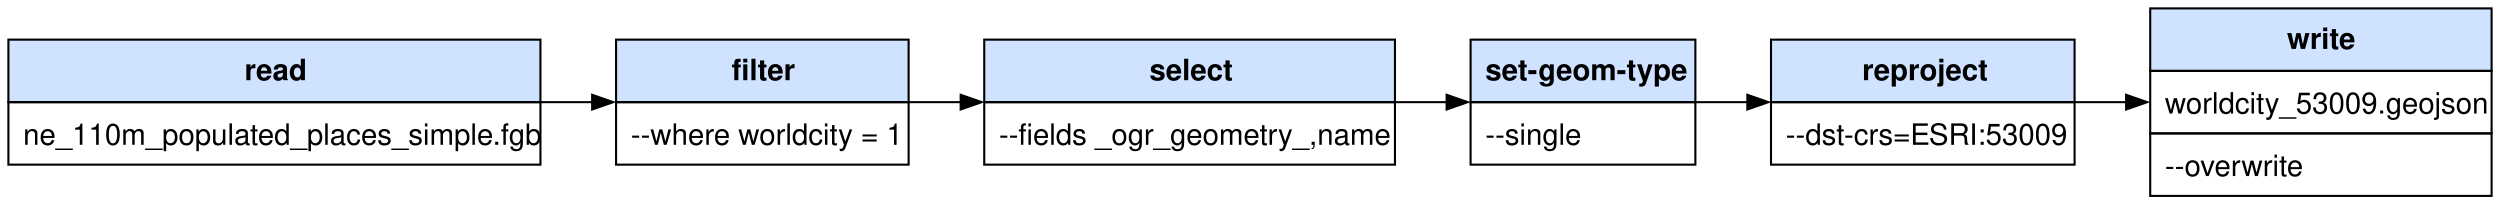
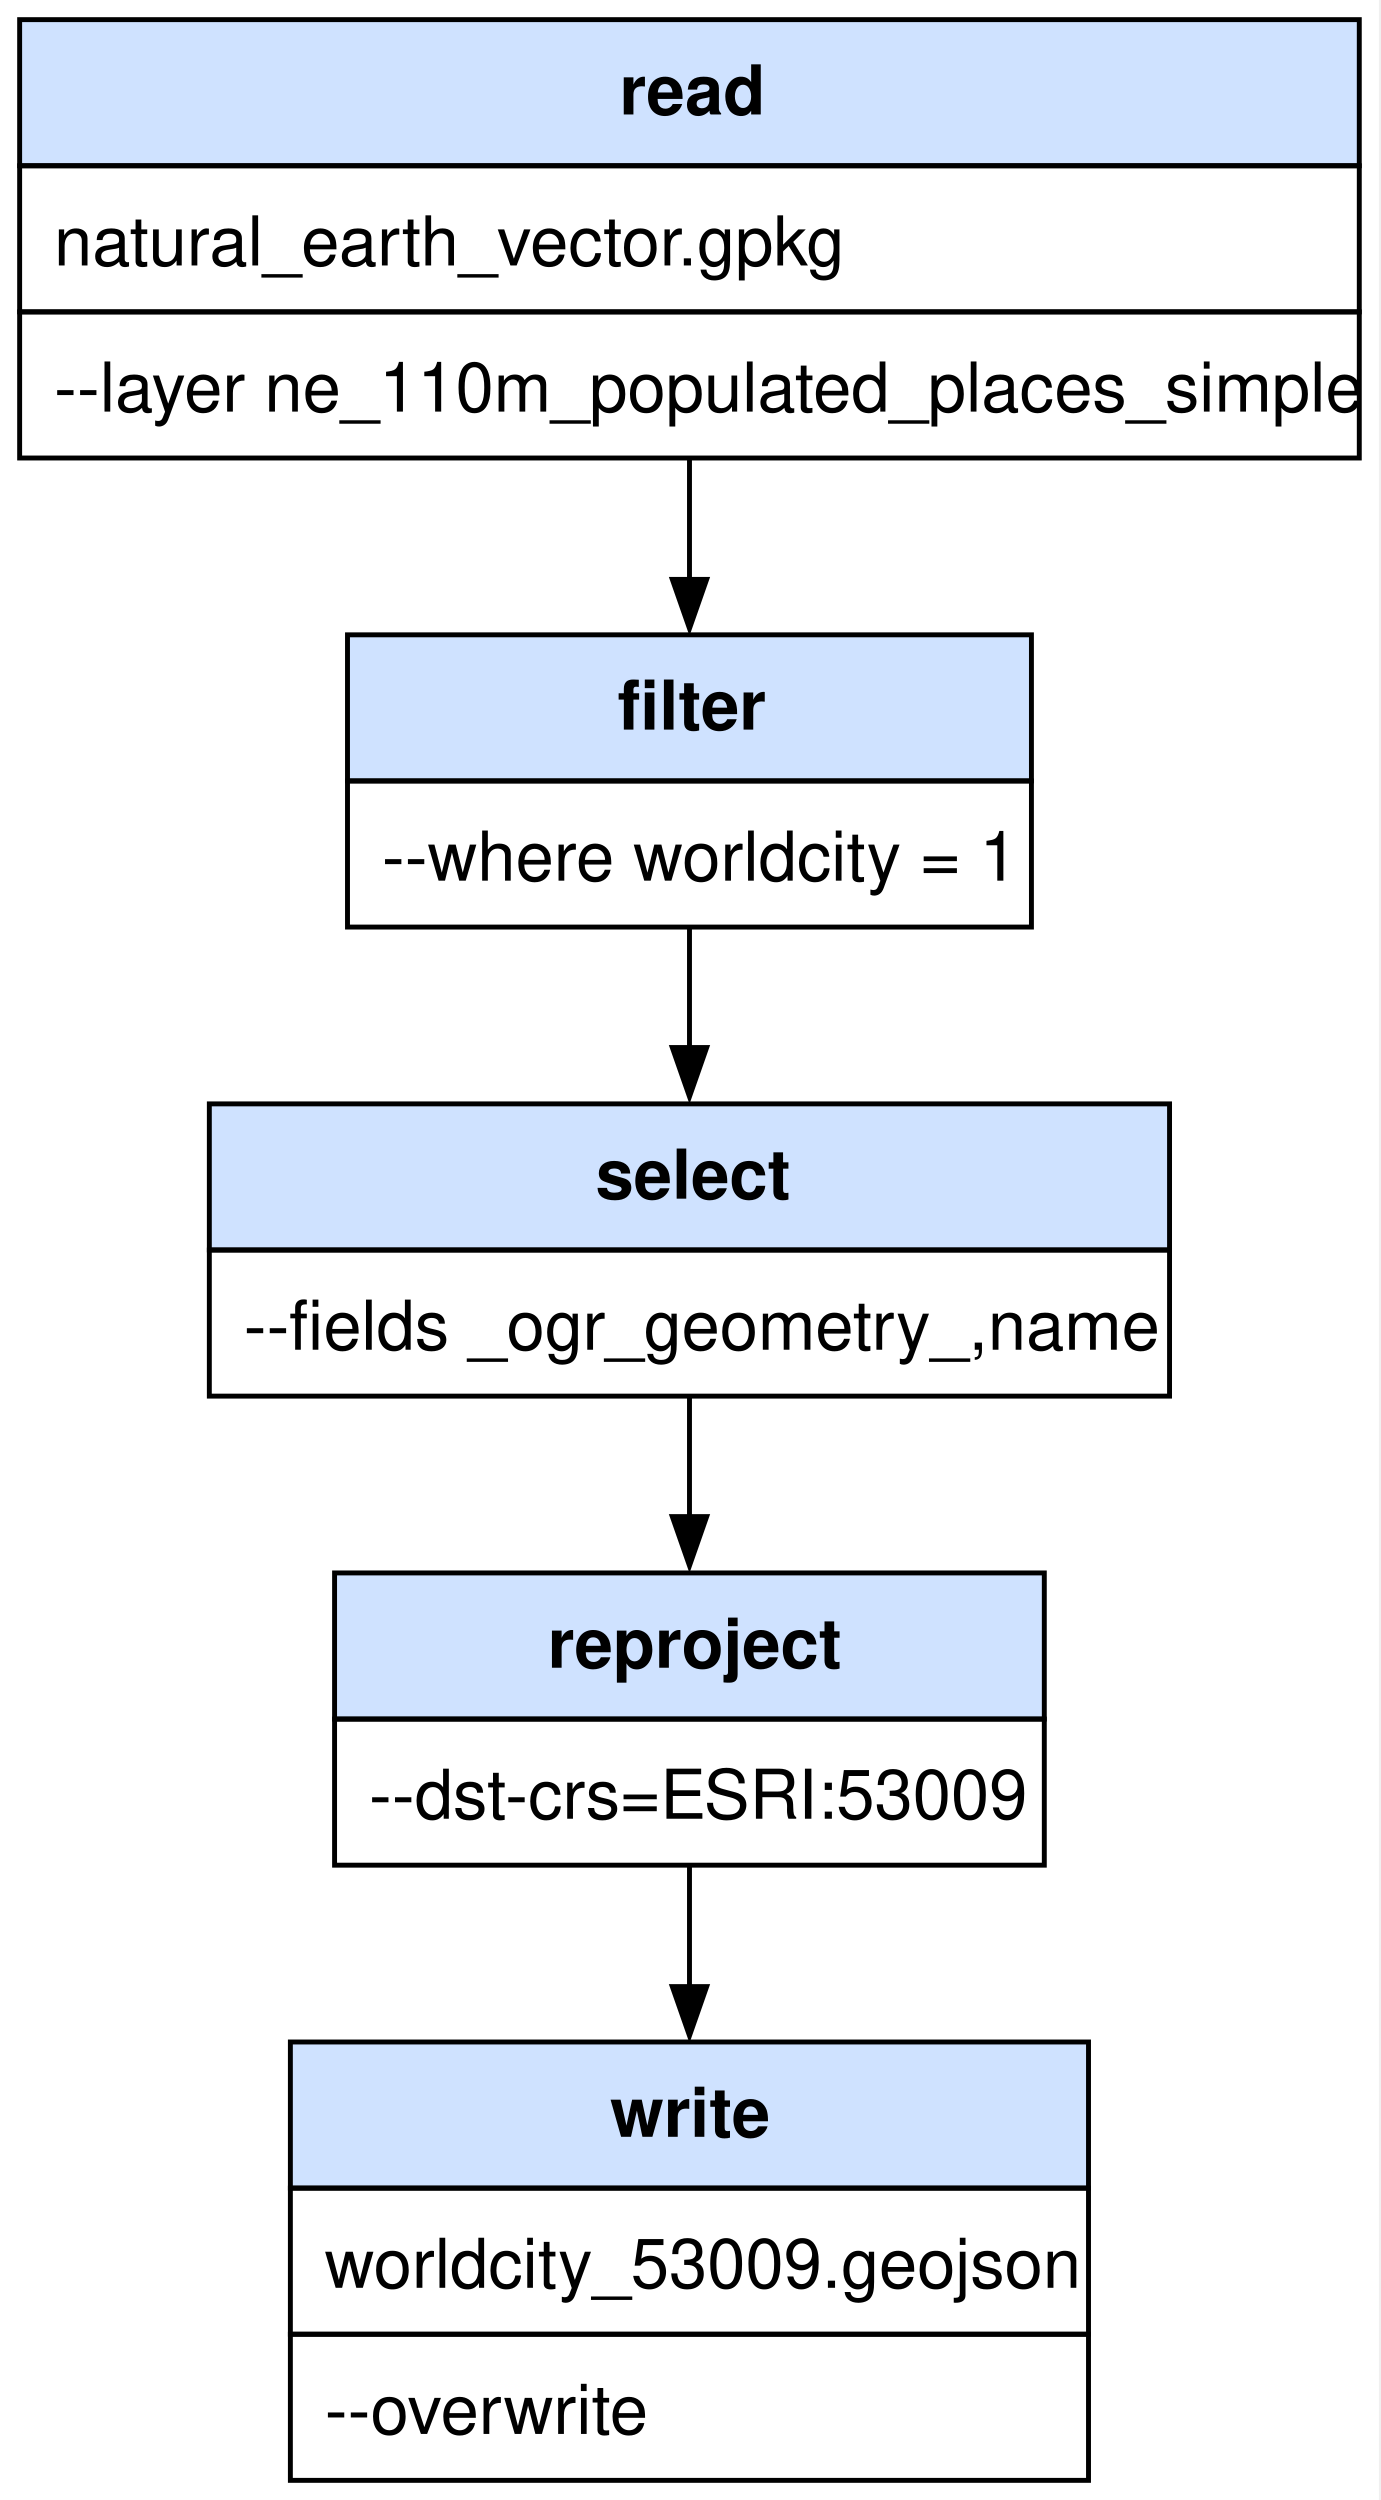
- <svg xmlns="http://www.w3.org/2000/svg" xmlns:xlink="http://www.w3.org/1999/xlink" width="1190pt" height="97pt" viewBox="0.00 0.00 1190.00 97.00">
-   <g id="graph0" class="graph" transform="scale(1 1) rotate(0) translate(4 93.25)">
-     <polygon fill="white" stroke="none" points="-4,4 -4,-93.25 1186,-93.25 1186,4 -4,4" />
+ <svg xmlns="http://www.w3.org/2000/svg" xmlns:xlink="http://www.w3.org/1999/xlink" width="281pt" height="509pt" viewBox="0.00 0.00 281.00 509.00">
+   <g id="graph0" class="graph" transform="scale(1 1) rotate(0) translate(4 505)">
+     <polygon fill="white" stroke="none" points="-4,4 -4,-505 276.75,-505 276.75,4 -4,4" />
    <g id="node1" class="node">
-       <polygon fill="#cfe2ff" stroke="none" points="0,-44.62 0,-74.38 253.25,-74.38 253.25,-44.62 0,-44.62" />
-       <polygon fill="none" stroke="black" points="0,-44.62 0,-74.38 253.25,-74.38 253.25,-44.62 0,-44.62" />
-       <text xml:space="preserve" text-anchor="start" x="112.38" y="-55.08" font-family="Helvetica,sans-Serif" font-weight="bold" font-size="14.00">read</text>
-       <polygon fill="none" stroke="black" points="0,-14.88 0,-44.62 253.25,-44.62 253.25,-14.88 0,-14.88" />
-       <text xml:space="preserve" text-anchor="start" x="7" y="-24.32" font-family="Helvetica,sans-Serif" font-size="14.00">ne_110m_populated_places_simple.fgb</text>
+       <polygon fill="#cfe2ff" stroke="none" points="0,-471.25 0,-501 272.75,-501 272.75,-471.25 0,-471.25" />
+       <polygon fill="none" stroke="black" points="0,-471.25 0,-501 272.75,-501 272.75,-471.25 0,-471.25" />
+       <text xml:space="preserve" text-anchor="start" x="122.12" y="-481.7" font-family="Helvetica,sans-Serif" font-weight="bold" font-size="14.00">read</text>
+       <polygon fill="none" stroke="black" points="0,-441.5 0,-471.25 272.75,-471.25 272.75,-441.5 0,-441.5" />
+       <text xml:space="preserve" text-anchor="start" x="7" y="-450.95" font-family="Helvetica,sans-Serif" font-size="14.00">natural_earth_vector.gpkg</text>
+       <polygon fill="none" stroke="black" points="0,-411.75 0,-441.5 272.75,-441.5 272.75,-411.75 0,-411.75" />
+       <text xml:space="preserve" text-anchor="start" x="7" y="-421.2" font-family="Helvetica,sans-Serif" font-size="14.00">--layer ne_110m_populated_places_simple</text>
    </g>
    <g id="node2" class="node">
      <g id="a_node2">
        <a xlink:href="../programs/gdal_vector_filter.html" xlink:title="../programs/gdal_vector_filter.html" target="_blank">
-           <polygon fill="#cfe2ff" stroke="none" points="289.25,-44.62 289.25,-74.38 428.5,-74.38 428.5,-44.62 289.25,-44.62" />
-           <polygon fill="none" stroke="black" points="289.25,-44.62 289.25,-74.38 428.5,-74.38 428.5,-44.62 289.25,-44.62" />
-           <text xml:space="preserve" text-anchor="start" x="344.25" y="-55.08" font-family="Helvetica,sans-Serif" font-weight="bold" font-size="14.00">filter</text>
-           <polygon fill="none" stroke="black" points="289.25,-14.88 289.25,-44.62 428.5,-44.62 428.5,-14.88 289.25,-14.88" />
-           <text xml:space="preserve" text-anchor="start" x="296.25" y="-24.32" font-family="Helvetica,sans-Serif" font-size="14.00">--where worldcity = 1</text>
+           <polygon fill="#cfe2ff" stroke="none" points="66.75,-346 66.75,-375.75 206,-375.75 206,-346 66.75,-346" />
+           <polygon fill="none" stroke="black" points="66.75,-346 66.75,-375.75 206,-375.75 206,-346 66.75,-346" />
+           <text xml:space="preserve" text-anchor="start" x="121.75" y="-356.45" font-family="Helvetica,sans-Serif" font-weight="bold" font-size="14.00">filter</text>
+           <polygon fill="none" stroke="black" points="66.75,-316.25 66.75,-346 206,-346 206,-316.25 66.75,-316.25" />
+           <text xml:space="preserve" text-anchor="start" x="73.75" y="-325.7" font-family="Helvetica,sans-Serif" font-size="14.00">--where worldcity = 1</text>
        </a>
      </g>
    </g>
    <g id="edge1" class="edge">
-       <path fill="none" stroke="black" d="M253.19,-44.62C261.63,-44.62 270,-44.62 278.1,-44.62" />
-       <polygon fill="black" stroke="black" points="277.86,-48.13 287.86,-44.63 277.86,-41.13 277.86,-48.13" />
+       <path fill="none" stroke="black" d="M136.38,-411.92C136.38,-403.69 136.38,-395.12 136.38,-387" />
+       <polygon fill="black" stroke="black" points="139.88,-387.04 136.38,-377.04 132.88,-387.04 139.88,-387.04" />
    </g>
    <g id="node3" class="node">
      <g id="a_node3">
        <a xlink:href="../programs/gdal_raster_select.html" xlink:title="../programs/gdal_raster_select.html" target="_blank">
-           <polygon fill="#cfe2ff" stroke="none" points="464.5,-44.62 464.5,-74.38 660,-74.38 660,-44.62 464.5,-44.62" />
-           <polygon fill="none" stroke="black" points="464.5,-44.62 464.5,-74.38 660,-74.38 660,-44.62 464.5,-44.62" />
-           <text xml:space="preserve" text-anchor="start" x="543.12" y="-55.08" font-family="Helvetica,sans-Serif" font-weight="bold" font-size="14.00">select</text>
-           <polygon fill="none" stroke="black" points="464.5,-14.88 464.5,-44.62 660,-44.62 660,-14.88 464.5,-14.88" />
-           <text xml:space="preserve" text-anchor="start" x="471.5" y="-24.32" font-family="Helvetica,sans-Serif" font-size="14.00">--fields _ogr_geometry_,name</text>
+           <polygon fill="#cfe2ff" stroke="none" points="38.62,-250.5 38.62,-280.25 234.12,-280.25 234.12,-250.5 38.62,-250.5" />
+           <polygon fill="none" stroke="black" points="38.62,-250.5 38.62,-280.25 234.12,-280.25 234.12,-250.5 38.62,-250.5" />
+           <text xml:space="preserve" text-anchor="start" x="117.25" y="-260.95" font-family="Helvetica,sans-Serif" font-weight="bold" font-size="14.00">select</text>
+           <polygon fill="none" stroke="black" points="38.62,-220.75 38.62,-250.5 234.12,-250.5 234.12,-220.75 38.62,-220.75" />
+           <text xml:space="preserve" text-anchor="start" x="45.62" y="-230.2" font-family="Helvetica,sans-Serif" font-size="14.00">--fields _ogr_geometry_,name</text>
        </a>
      </g>
    </g>
    <g id="edge2" class="edge">
-       <path fill="none" stroke="black" d="M428.33,-44.62C436.5,-44.62 444.98,-44.62 453.53,-44.62" />
-       <polygon fill="black" stroke="black" points="453.28,-48.13 463.27,-44.63 453.27,-41.13 453.28,-48.13" />
+       <path fill="none" stroke="black" d="M136.38,-316.44C136.38,-308.63 136.38,-300.01 136.38,-291.68" />
+       <polygon fill="black" stroke="black" points="139.88,-291.72 136.38,-281.72 132.88,-291.72 139.88,-291.72" />
    </g>
    <g id="node4" class="node">
      <g id="a_node4">
-         <a xlink:href="../programs/gdal_vector_set_geom_type.html" xlink:title="../programs/gdal_vector_set_geom_type.html" target="_blank">
-           <polygon fill="#cfe2ff" stroke="none" points="696,-44.62 696,-74.38 803,-74.38 803,-44.62 696,-44.62" />
-           <polygon fill="none" stroke="black" points="696,-44.62 696,-74.38 803,-74.38 803,-44.62 696,-44.62" />
-           <text xml:space="preserve" text-anchor="start" x="703" y="-55.08" font-family="Helvetica,sans-Serif" font-weight="bold" font-size="14.00">set-geom-type</text>
-           <polygon fill="none" stroke="black" points="696,-14.88 696,-44.62 803,-44.62 803,-14.88 696,-14.88" />
-           <text xml:space="preserve" text-anchor="start" x="703" y="-24.32" font-family="Helvetica,sans-Serif" font-size="14.00">--single</text>
+         <a xlink:href="../programs/gdal_raster_reproject.html" xlink:title="../programs/gdal_raster_reproject.html" target="_blank">
+           <polygon fill="#cfe2ff" stroke="none" points="64.12,-155 64.12,-184.75 208.62,-184.75 208.62,-155 64.12,-155" />
+           <polygon fill="none" stroke="black" points="64.12,-155 64.12,-184.75 208.62,-184.75 208.62,-155 64.12,-155" />
+           <text xml:space="preserve" text-anchor="start" x="107.5" y="-165.45" font-family="Helvetica,sans-Serif" font-weight="bold" font-size="14.00">reproject</text>
+           <polygon fill="none" stroke="black" points="64.12,-125.25 64.12,-155 208.62,-155 208.62,-125.25 64.12,-125.25" />
+           <text xml:space="preserve" text-anchor="start" x="71.12" y="-134.7" font-family="Helvetica,sans-Serif" font-size="14.00">--dst-crs=ESRI:53009</text>
        </a>
      </g>
    </g>
    <g id="edge3" class="edge">
-       <path fill="none" stroke="black" d="M659.94,-44.62C668.31,-44.62 676.64,-44.62 684.65,-44.62" />
-       <polygon fill="black" stroke="black" points="684.6,-48.13 694.6,-44.63 684.6,-41.13 684.6,-48.13" />
+       <path fill="none" stroke="black" d="M136.38,-220.94C136.38,-213.13 136.38,-204.51 136.38,-196.18" />
+       <polygon fill="black" stroke="black" points="139.88,-196.22 136.38,-186.22 132.88,-196.22 139.88,-196.22" />
    </g>
    <g id="node5" class="node">
-       <g id="a_node5">
-         <a xlink:href="../programs/gdal_raster_reproject.html" xlink:title="../programs/gdal_raster_reproject.html" target="_blank">
-           <polygon fill="#cfe2ff" stroke="none" points="839,-44.62 839,-74.38 983.5,-74.38 983.5,-44.62 839,-44.62" />
-           <polygon fill="none" stroke="black" points="839,-44.62 839,-74.38 983.5,-74.38 983.5,-44.62 839,-44.62" />
-           <text xml:space="preserve" text-anchor="start" x="882.38" y="-55.08" font-family="Helvetica,sans-Serif" font-weight="bold" font-size="14.00">reproject</text>
-           <polygon fill="none" stroke="black" points="839,-14.88 839,-44.62 983.5,-44.62 983.5,-14.88 839,-14.88" />
-           <text xml:space="preserve" text-anchor="start" x="846" y="-24.32" font-family="Helvetica,sans-Serif" font-size="14.00">--dst-crs=ESRI:53009</text>
-         </a>
-       </g>
+       <polygon fill="#cfe2ff" stroke="none" points="55.12,-59.5 55.12,-89.25 217.62,-89.25 217.62,-59.5 55.12,-59.5" />
+       <polygon fill="none" stroke="black" points="55.12,-59.5 55.12,-89.25 217.62,-89.25 217.62,-59.5 55.12,-59.5" />
+       <text xml:space="preserve" text-anchor="start" x="120.25" y="-69.95" font-family="Helvetica,sans-Serif" font-weight="bold" font-size="14.00">write</text>
+       <polygon fill="none" stroke="black" points="55.12,-29.75 55.12,-59.5 217.62,-59.5 217.62,-29.75 55.12,-29.75" />
+       <text xml:space="preserve" text-anchor="start" x="62.12" y="-39.2" font-family="Helvetica,sans-Serif" font-size="14.00">worldcity_53009.geojson</text>
+       <polygon fill="none" stroke="black" points="55.12,0 55.12,-29.75 217.62,-29.75 217.62,0 55.12,0" />
+       <text xml:space="preserve" text-anchor="start" x="62.12" y="-9.45" font-family="Helvetica,sans-Serif" font-size="14.00">--overwrite</text>
    </g>
    <g id="edge4" class="edge">
-       <path fill="none" stroke="black" d="M802.81,-44.62C810.91,-44.62 819.44,-44.62 828,-44.62" />
-       <polygon fill="black" stroke="black" points="827.74,-48.13 837.74,-44.63 827.74,-41.13 827.74,-48.13" />
-     </g>
-     <g id="node6" class="node">
-       <polygon fill="#cfe2ff" stroke="none" points="1019.5,-59.5 1019.5,-89.25 1182,-89.25 1182,-59.5 1019.5,-59.5" />
-       <polygon fill="none" stroke="black" points="1019.5,-59.5 1019.5,-89.25 1182,-89.25 1182,-59.5 1019.5,-59.5" />
-       <text xml:space="preserve" text-anchor="start" x="1084.62" y="-69.95" font-family="Helvetica,sans-Serif" font-weight="bold" font-size="14.00">write</text>
-       <polygon fill="none" stroke="black" points="1019.5,-29.75 1019.5,-59.5 1182,-59.5 1182,-29.75 1019.5,-29.75" />
-       <text xml:space="preserve" text-anchor="start" x="1026.5" y="-39.2" font-family="Helvetica,sans-Serif" font-size="14.00">worldcity_53009.geojson</text>
-       <polygon fill="none" stroke="black" points="1019.5,0 1019.5,-29.75 1182,-29.75 1182,0 1019.5,0" />
-       <text xml:space="preserve" text-anchor="start" x="1026.5" y="-9.45" font-family="Helvetica,sans-Serif" font-size="14.00">--overwrite</text>
-     </g>
-     <g id="edge5" class="edge">
-       <path fill="none" stroke="black" d="M983.4,-44.62C991.52,-44.62 999.88,-44.62 1008.22,-44.62" />
-       <polygon fill="black" stroke="black" points="1008.03,-48.13 1018.03,-44.63 1008.03,-41.13 1008.03,-48.13" />
+       <path fill="none" stroke="black" d="M136.38,-125.53C136.38,-117.76 136.38,-109.09 136.38,-100.39" />
+       <polygon fill="black" stroke="black" points="139.88,-100.53 136.38,-90.53 132.88,-100.53 139.88,-100.53" />
    </g>
  </g>
</svg>
